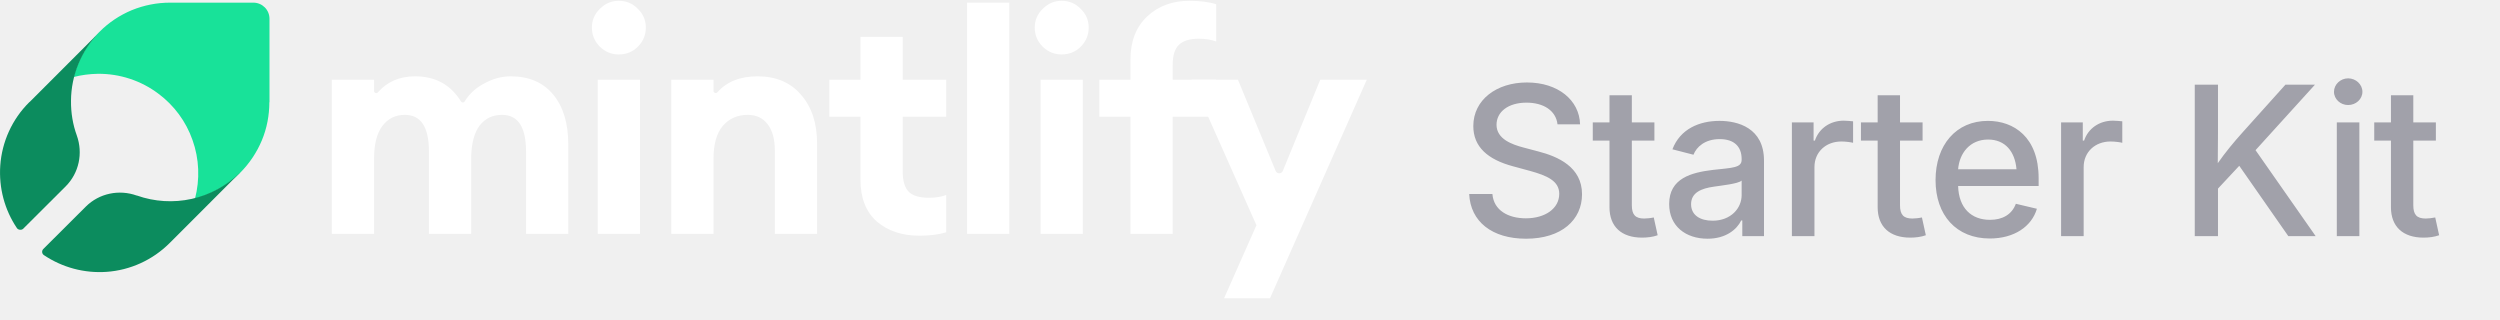
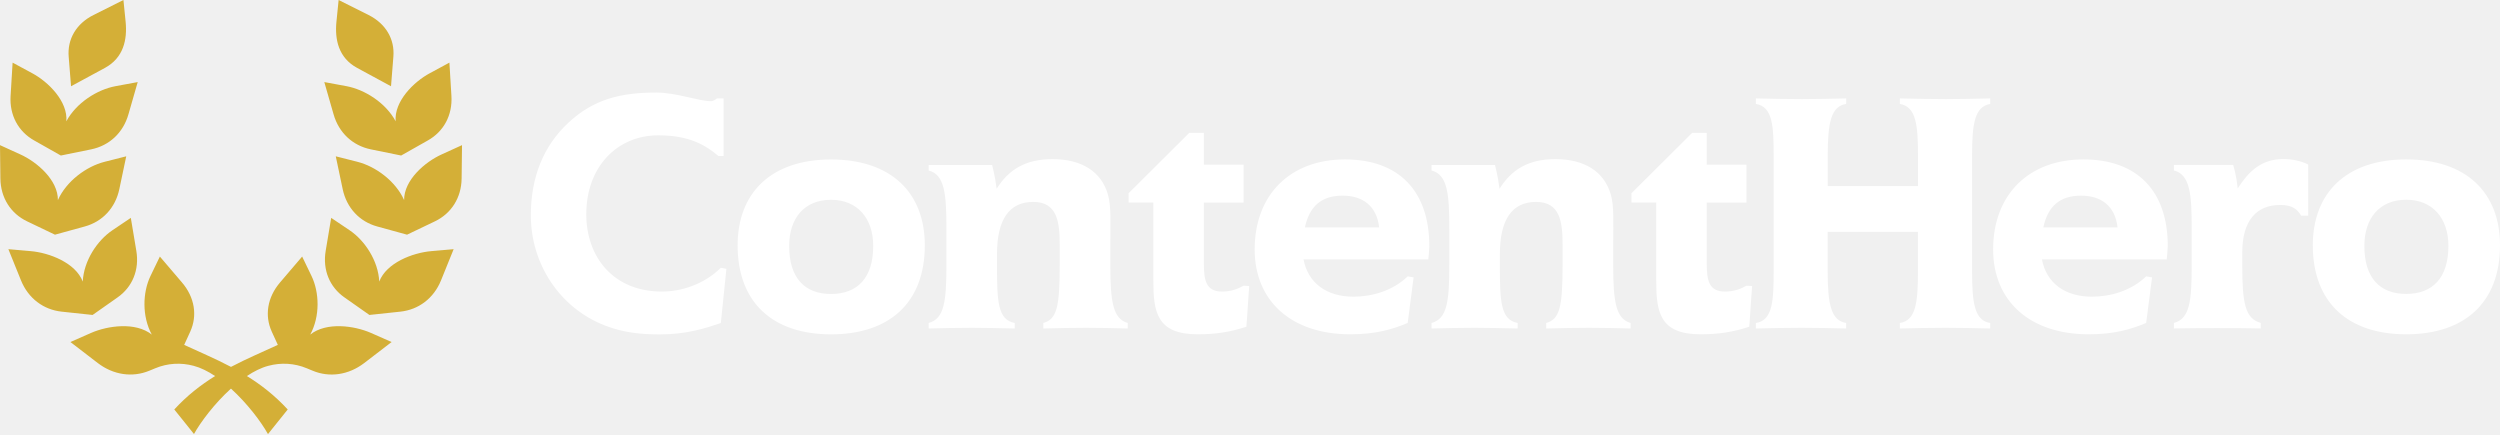
- <svg xmlns="http://www.w3.org/2000/svg" width="180" height="23" viewBox="0 0 180 23" fill="none">
-   <path d="M91.44 21.476H88.133L90.464 16.216L85.802 5.74H89.132L91.847 12.307C91.943 12.536 92.268 12.536 92.362 12.306L95.058 5.74H98.409L91.44 21.476Z" fill="white" />
-   <path d="M81.393 16.837V8.403H79.152V5.74H81.393V4.297C81.393 2.98 81.792 1.944 82.592 1.19C83.391 0.435 84.404 0.058 85.633 0.058C86.387 0.058 87.031 0.139 87.564 0.302V2.988C87.208 2.854 86.794 2.788 86.32 2.788C85.655 2.788 85.174 2.936 84.878 3.232C84.582 3.513 84.434 3.994 84.434 4.674V5.74H87.564V8.403H84.434V16.837H81.393Z" fill="white" />
-   <path d="M76.433 3.92C75.915 3.92 75.463 3.735 75.079 3.365C74.694 2.98 74.502 2.521 74.502 1.989C74.502 1.456 74.694 1.005 75.079 0.635C75.463 0.25 75.915 0.058 76.433 0.058C76.98 0.058 77.438 0.25 77.809 0.635C78.193 1.005 78.386 1.456 78.386 1.989C78.386 2.521 78.193 2.98 77.809 3.365C77.438 3.735 76.98 3.92 76.433 3.92ZM74.924 16.837V5.74H77.964V16.837H74.924Z" fill="white" />
-   <path d="M69.628 16.837V0.191H72.669V16.837H69.628Z" fill="white" />
-   <path d="M66.194 16.97C64.951 16.97 63.93 16.63 63.131 15.949C62.347 15.254 61.955 14.255 61.955 12.953V8.403H59.713V5.74H61.955V2.655H64.995V5.74H68.125V8.403H64.995V12.354C64.995 13.034 65.143 13.523 65.439 13.819C65.735 14.1 66.216 14.24 66.882 14.24C67.355 14.24 67.769 14.174 68.125 14.04V16.726C67.592 16.889 66.948 16.97 66.194 16.97Z" fill="white" />
-   <path d="M48.332 16.837V5.74H51.373V6.551C51.373 6.688 51.559 6.748 51.65 6.646C52.328 5.879 53.293 5.495 54.546 5.495C55.878 5.495 56.921 5.939 57.676 6.827C58.445 7.7 58.83 8.869 58.83 10.334V16.837H55.789V10.844C55.789 10.03 55.619 9.402 55.279 8.958C54.939 8.499 54.458 8.27 53.836 8.27C53.096 8.27 52.497 8.536 52.038 9.069C51.594 9.601 51.373 10.386 51.373 11.421V16.837H48.332Z" fill="white" />
-   <path d="M44.547 3.92C44.029 3.92 43.578 3.735 43.193 3.365C42.809 2.98 42.616 2.521 42.616 1.989C42.616 1.456 42.809 1.005 43.193 0.635C43.578 0.25 44.029 0.058 44.547 0.058C45.095 0.058 45.553 0.25 45.923 0.635C46.308 1.005 46.5 1.456 46.5 1.989C46.5 2.521 46.308 2.98 45.923 3.365C45.553 3.735 45.095 3.92 44.547 3.92ZM43.038 16.837V5.74H46.079V16.837H43.038Z" fill="white" />
-   <path d="M37.875 16.837V10.911C37.875 9.15 37.298 8.27 36.144 8.27C35.478 8.27 34.945 8.521 34.546 9.024C34.161 9.527 33.954 10.275 33.924 11.266V16.837H30.884V10.911C30.884 9.15 30.306 8.27 29.152 8.27C28.472 8.27 27.932 8.536 27.532 9.069C27.133 9.601 26.933 10.386 26.933 11.421V16.837H23.892V5.74H26.933V6.559C26.933 6.695 27.116 6.755 27.206 6.652C27.878 5.881 28.771 5.495 29.885 5.495C31.349 5.495 32.452 6.1 33.193 7.309C33.252 7.404 33.395 7.403 33.454 7.307C33.774 6.78 34.219 6.361 34.79 6.05C35.441 5.68 36.099 5.495 36.765 5.495C38.082 5.495 39.103 5.932 39.828 6.805C40.553 7.678 40.916 8.876 40.916 10.4V16.837H37.875Z" fill="white" />
-   <path d="M19.403 7.362V1.35C19.403 0.705 18.879 0.191 18.244 0.191H12.235C11.291 0.191 10.357 0.378 9.487 0.733C8.618 1.098 7.824 1.621 7.16 2.295L7.114 2.341C6.235 3.23 5.609 4.333 5.291 5.548C5.861 5.399 6.45 5.324 7.039 5.314C8.609 5.296 10.151 5.801 11.403 6.745C12.534 7.586 13.394 8.746 13.861 10.083C14.347 11.438 14.403 12.916 14.039 14.309C15.244 13.991 16.356 13.364 17.244 12.486L17.291 12.439C17.954 11.775 18.487 10.98 18.851 10.111C19.216 9.241 19.393 8.306 19.393 7.362H19.403Z" fill="#18E299" />
-   <path d="M5.112 7.26C5.121 5.416 5.857 3.646 7.151 2.324L2.151 7.326C2.133 7.344 2.114 7.354 2.095 7.372C0.876 8.583 0.14 10.204 0.019 11.918C-0.092 13.52 0.327 15.103 1.22 16.426C1.306 16.552 1.537 16.593 1.667 16.472L4.73 13.417C5.689 12.458 5.987 11.033 5.531 9.757C5.242 8.965 5.103 8.117 5.112 7.26Z" fill="#0C8C5E" />
-   <path d="M17.262 12.44C16.303 13.38 15.102 14.032 13.799 14.321C12.486 14.61 11.127 14.526 9.861 14.079C9.861 14.079 9.851 14.079 9.842 14.079C8.567 13.622 7.142 13.921 6.183 14.871L3.12 17.926C2.99 18.056 3.009 18.27 3.167 18.373C4.489 19.258 6.072 19.686 7.673 19.574C9.386 19.453 10.997 18.717 12.216 17.497L12.263 17.451L17.262 12.449V12.44Z" fill="#0C8C5E" />
-   <text x="105" y="17" font-family="Inter, ui-sans-serif, system-ui, -apple-system, sans-serif" font-size="15" font-weight="500" fill="#A1A1AA" letter-spacing="-0.01em">Starter Kit</text>
+ <svg xmlns="http://www.w3.org/2000/svg" id="Layer_1" data-name="Layer 1" viewBox="0 0 507.78 88.17">
+   <defs>
+     <style>
+       .cls-1 {
+         fill: #d4af37;
+         fill-rule: evenodd;
+       }
+ 
+       .cls-2 {
+         fill: #fff;
+       }
+     </style>
+   </defs>
+   <path class="cls-1" d="M11.15,47.67l6.07-1.67c3.58-.98,6.21-3.75,7.02-7.6l1.4-6.65-4.42,1.12c-3.69.94-7.74,3.92-9.46,7.77.03-4.07-4.23-7.74-7.63-9.28l-4.13-1.88.08,6.78c.05,3.92,2.1,7.11,5.43,8.7l5.64,2.7ZM23.89,60.4c2.99-2.1,4.45-5.57,3.8-9.45l-1.12-6.7-3.74,2.52c-3.12,2.1-5.82,6.23-6.02,10.42-1.46-3.82-6.8-5.85-10.55-6.18l-4.56-.4,2.56,6.33c1.48,3.66,4.57,5.97,8.27,6.36l6.28.67,5.08-3.57ZM14.43,17.52l-.48-6.01c-.29-3.54,1.52-6.7,5.04-8.46l6.08-3.05.44,4.36c.38,3.72-.44,7.4-4.21,9.44l-6.87,3.72ZM81.48,31.59l-6.18-1.26c-3.64-.75-6.47-3.33-7.55-7.12l-1.88-6.54,4.49.83c3.75.69,8,3.4,10,7.13-.32-4.05,3.66-8,6.94-9.76l3.98-2.15.41,6.77c.24,3.92-1.58,7.23-4.78,9.03l-5.43,3.07ZM82.69,47.67l-6.07-1.67c-3.58-.98-6.21-3.75-7.02-7.6l-1.4-6.65,4.42,1.12c3.69.94,7.74,3.92,9.46,7.77-.03-4.07,4.23-7.74,7.63-9.28l4.13-1.88-.08,6.78c-.05,3.92-2.1,7.11-5.43,8.7l-5.64,2.7ZM69.95,60.4c-2.99-2.1-4.45-5.57-3.8-9.45l1.12-6.7,3.74,2.52c3.12,2.1,5.82,6.23,6.02,10.42,1.46-3.82,6.8-5.85,10.55-6.18l4.56-.4-2.56,6.33c-1.48,3.66-4.57,5.97-8.27,6.36l-6.28.67-5.08-3.57ZM39.41,88.17l-1.89-2.36-2.12-2.64c2.61-2.85,5.43-5.02,8.29-6.79-1.44-.96-2.92-1.7-4.36-2.08-2.56-.68-5.26-.56-7.82.51l-1.16.48c-3.41,1.42-7.3.9-10.5-1.56l-5.55-4.26,4.15-1.83c3.42-1.51,9.11-2.29,12.38.32-2.02-3.72-1.86-8.58-.27-11.89l1.91-3.96,4.49,5.26c2.6,3.04,3.16,6.74,1.68,9.99l-1.23,2.69c2.93,1.37,6.19,2.72,9.51,4.47,3.32-1.75,6.58-3.1,9.51-4.47l-1.23-2.69c-1.48-3.25-.92-6.94,1.68-9.99l4.49-5.26,1.91,3.96c1.59,3.3,1.76,8.17-.27,11.89,3.27-2.61,8.96-1.83,12.38-.32l4.15,1.83-5.55,4.26c-3.21,2.46-7.09,2.99-10.5,1.56l-1.16-.48c-2.57-1.07-5.27-1.19-7.82-.51-1.45.38-2.92,1.12-4.36,2.08,2.86,1.77,5.68,3.95,8.29,6.79l-2.12,2.64-1.89,2.36c-1.38-2.49-4.2-6.22-7.52-9.24-3.32,3.01-6.14,6.75-7.52,9.24ZM79.42,17.52l.48-6.01c.29-3.54-1.52-6.7-5.04-8.46l-6.08-3.05-.44,4.36c-.38,3.72.44,7.4,4.21,9.44l6.87,3.72ZM12.36,31.59l6.18-1.26c3.64-.75,6.47-3.33,7.55-7.12l1.88-6.54-4.49.83c-3.75.69-8,3.4-10,7.13.32-4.05-3.66-8-6.94-9.76l-3.98-2.15-.41,6.77c-.24,3.92,1.58,7.23,4.78,9.03l5.43,3.07Z" />
+   <path class="cls-2" d="M497.3,49.96c0,6.45-3.19,9.74-8.57,9.74s-8.5-3.29-8.5-9.74c0-5.68,3.11-9.39,8.5-9.39s8.57,3.78,8.57,9.39M507.78,49.82c0-10.72-6.87-17.44-19.05-17.44s-18.97,6.8-18.97,17.44c0,11.63,7.15,18.08,18.97,18.08s19.05-6.38,19.05-18.08ZM468.82,43.79v-10.37c-1.49-.77-3.4-1.12-5.03-1.12-4.6,0-7.15,2.66-9.28,5.96-.14-1.05-.28-2.59-.92-4.76h-12.04v1.12c3.33.84,3.61,4.98,3.61,11.84v7.36c0,7.21-.35,10.93-3.61,11.77v1.12c3.54-.07,6.58-.07,8.78-.07,2.97,0,5.95,0,8.85.07v-1.12c-3.19-.91-3.75-4.06-3.75-11.77v-2.52c0-6.52,2.9-9.67,7.72-9.67,2.62,0,3.47.98,4.25,2.17h1.42ZM430.1,46.19h-15.08c.92-4.27,3.33-6.45,7.65-6.45,4.04,0,6.94,2.03,7.43,6.45ZM440.3,49.97c0-11.07-6.09-17.59-17.13-17.59s-18.34,7.08-18.34,18.29c0,10.51,7.5,17.23,19.4,17.23,5.1,0,8.57-.98,11.68-2.31l1.2-9.25-1.2-.21c-3.04,2.94-7.22,4.13-11.05,4.13-5.38,0-9.2-2.73-10.12-7.57h25.35c.07-.84.21-2.1.21-2.73ZM404.23,66.72v-1.12c-3.19-.49-3.68-4.06-3.68-10.65v-23.19c0-6.59.5-10.09,3.68-10.65v-1.12c-3.26.07-6.37.14-8.92.14-2.97,0-6.23-.07-9.42-.14v1.12c3.33.56,3.68,4.34,3.68,10.65v6.03h-18.34v-6.03c0-7.01.71-10.16,3.75-10.65v-1.12c-3.33.07-6.37.14-8.92.14-3.05,0-6.3-.07-9.42-.14v1.12c3.47.56,3.61,4.62,3.61,10.65v23.19c0,5.96-.14,10.16-3.61,10.65v1.12c3.04-.07,6.16-.14,9.27-.14s6.16.07,9.06.14v-1.12c-3.04-.49-3.75-3.71-3.75-10.65v-7.85h18.34v7.85c0,6.31-.35,10.16-3.68,10.65v1.12c2.97-.07,6.09-.14,9.27-.14s6.16.07,9.06.14ZM355.86,58.1l-1.13-.07c-1.13.63-2.48,1.19-4.39,1.19-3.26,0-3.68-2.31-3.68-5.74v-12.33h8.07v-7.71h-8.07v-6.45h-2.97l-12.32,12.26v1.89h5.03v15.83c0,6.31.64,10.93,8.99,10.93,3.54,0,6.51-.42,9.91-1.54l.57-8.27ZM331.2,66.72v-1.12c-2.97-.84-3.54-4.2-3.54-11.77v-4.06c0-4.41.21-7.99-.5-10.3-1.35-4.62-5.31-7.15-11.26-7.15-5.52,0-8.92,2.17-11.33,6.02-.14-.98-.35-2.66-.92-4.83h-12.89v1.12c3.26.84,3.61,4.76,3.61,11.77v7.43c0,7.36-.42,10.93-3.61,11.77v1.12c2.69-.07,5.73-.14,8.78-.14,2.48,0,5.45.07,8.71.14v-1.12c-3.47-.63-3.61-4.41-3.61-11.77v-2.17c0-7.08,2.48-10.65,7.36-10.65s5.38,4.06,5.38,8.69v4.13c0,8.76-.64,11-3.33,11.77v1.12c2.76-.07,5.81-.14,8.71-.14s5.81.07,8.43.14ZM280.12,46.19h-15.08c.92-4.27,3.33-6.45,7.65-6.45,4.04,0,6.94,2.03,7.43,6.45ZM290.31,49.97c0-11.07-6.09-17.59-17.13-17.59s-18.34,7.08-18.34,18.29c0,10.51,7.5,17.23,19.4,17.23,5.1,0,8.57-.98,11.68-2.31l1.2-9.25-1.2-.21c-3.04,2.94-7.22,4.13-11.04,4.13-5.38,0-9.2-2.73-10.12-7.57h25.35c.07-.84.21-2.1.21-2.73ZM253.72,58.1l-1.13-.07c-1.13.63-2.48,1.19-4.39,1.19-3.26,0-3.68-2.31-3.68-5.74v-12.33h8.07v-7.71h-8.07v-6.45h-2.97l-12.32,12.26v1.89h5.03v15.83c0,6.31.64,10.93,8.99,10.93,3.54,0,6.51-.42,9.91-1.54l.57-8.27ZM229.06,66.72v-1.12c-2.97-.84-3.54-4.2-3.54-11.77v-4.06c0-4.41.21-7.99-.5-10.3-1.34-4.62-5.31-7.15-11.26-7.15-5.52,0-8.92,2.17-11.33,6.02-.14-.98-.35-2.66-.92-4.83h-12.89v1.12c3.26.84,3.61,4.76,3.61,11.77v7.43c0,7.36-.42,10.93-3.61,11.77v1.12c2.69-.07,5.73-.14,8.78-.14,2.48,0,5.45.07,8.71.14v-1.12c-3.47-.63-3.61-4.41-3.61-11.77v-2.17c0-7.08,2.48-10.65,7.36-10.65s5.38,4.06,5.38,8.69v4.13c0,8.76-.64,11-3.33,11.77v1.12c2.76-.07,5.81-.14,8.71-.14s5.81.07,8.43.14ZM177.36,49.97c0,6.45-3.19,9.74-8.57,9.74s-8.5-3.29-8.5-9.74c0-5.68,3.11-9.39,8.5-9.39s8.57,3.78,8.57,9.39ZM187.84,49.83c0-10.72-6.87-17.44-19.05-17.44s-18.97,6.8-18.97,17.44c0,11.63,7.15,18.08,18.97,18.08s19.05-6.38,19.05-18.08ZM147.54,54.6l-1.13-.21c-3.4,3.36-8,4.83-11.97,4.83-9.98,0-15.36-7.15-15.36-15.69,0-9.74,6.37-16.04,14.58-16.04,5.24,0,8.85,1.26,12.25,4.2h1.06v-11.7h-1.34c-.28.21-.71.56-1.27.56-2.41,0-7.01-1.75-11.05-1.75-7.22,0-12.74,1.33-17.91,6.17-5.02,4.7-7.58,11-7.58,18.78,0,9.81,5.81,18.76,15.01,22.35,3.9,1.52,7.5,1.82,11.19,1.82,5.52,0,9.28-1.26,12.39-2.31l1.13-11Z" />
</svg>
